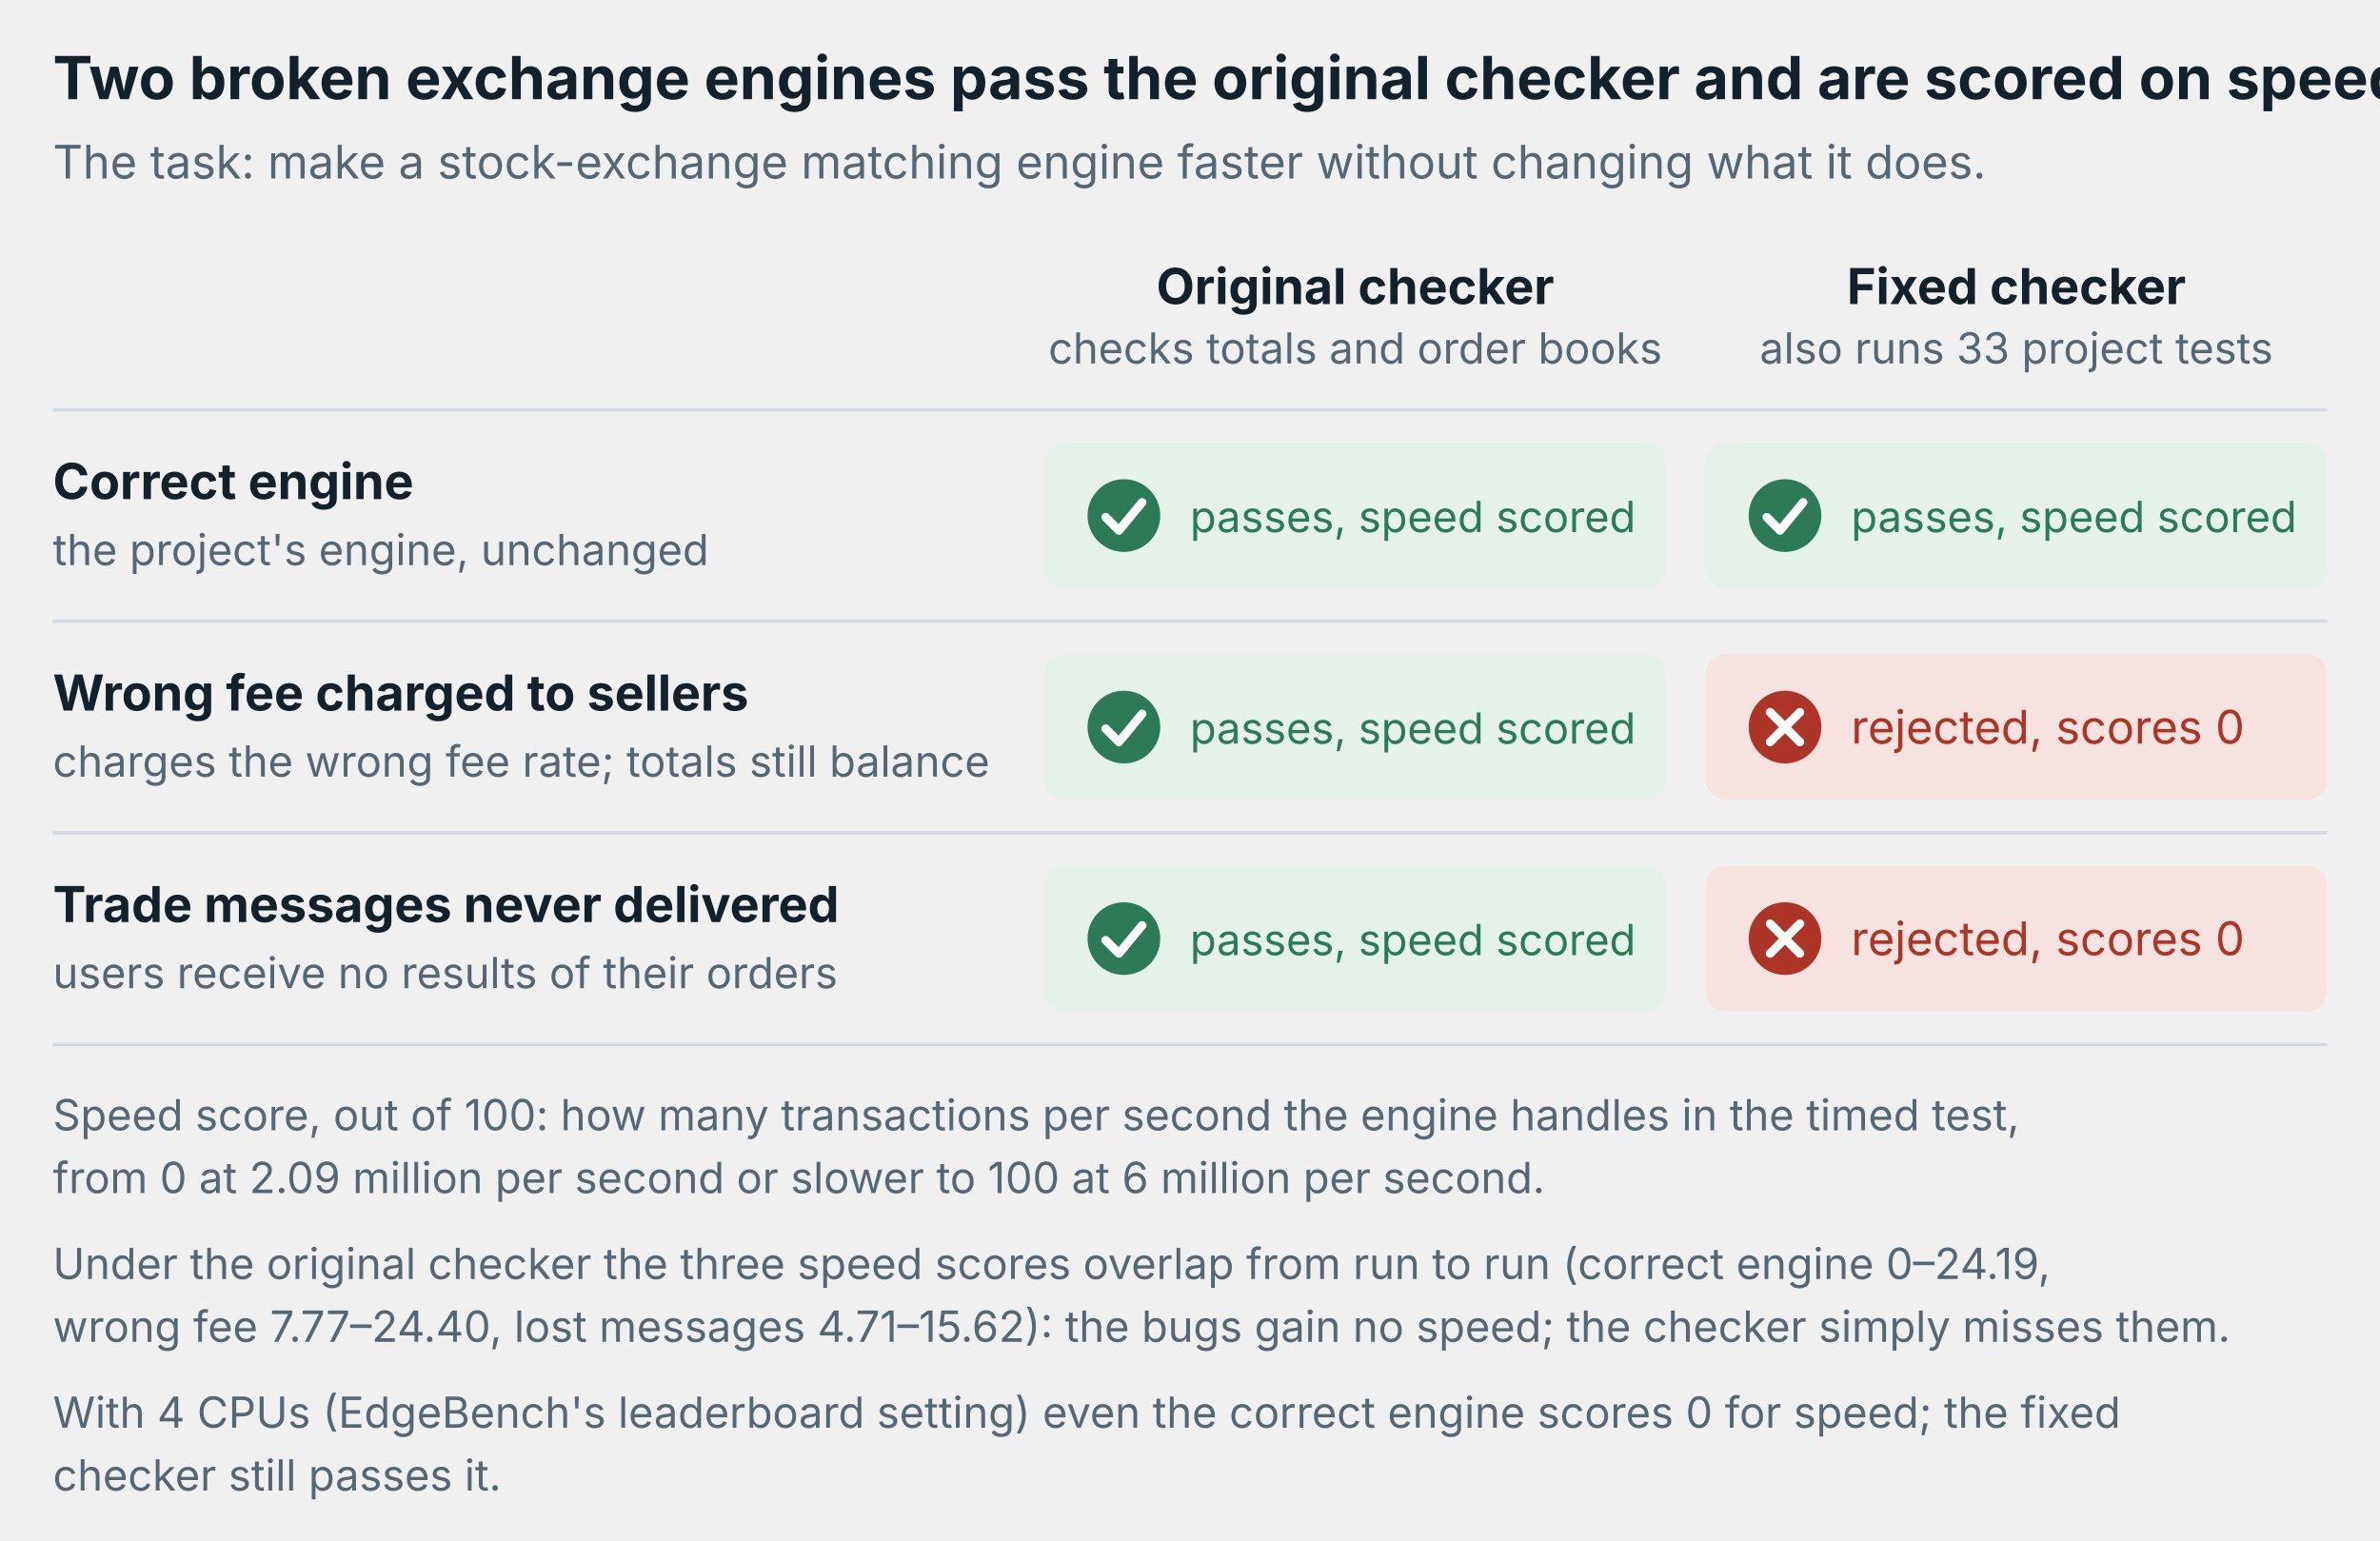
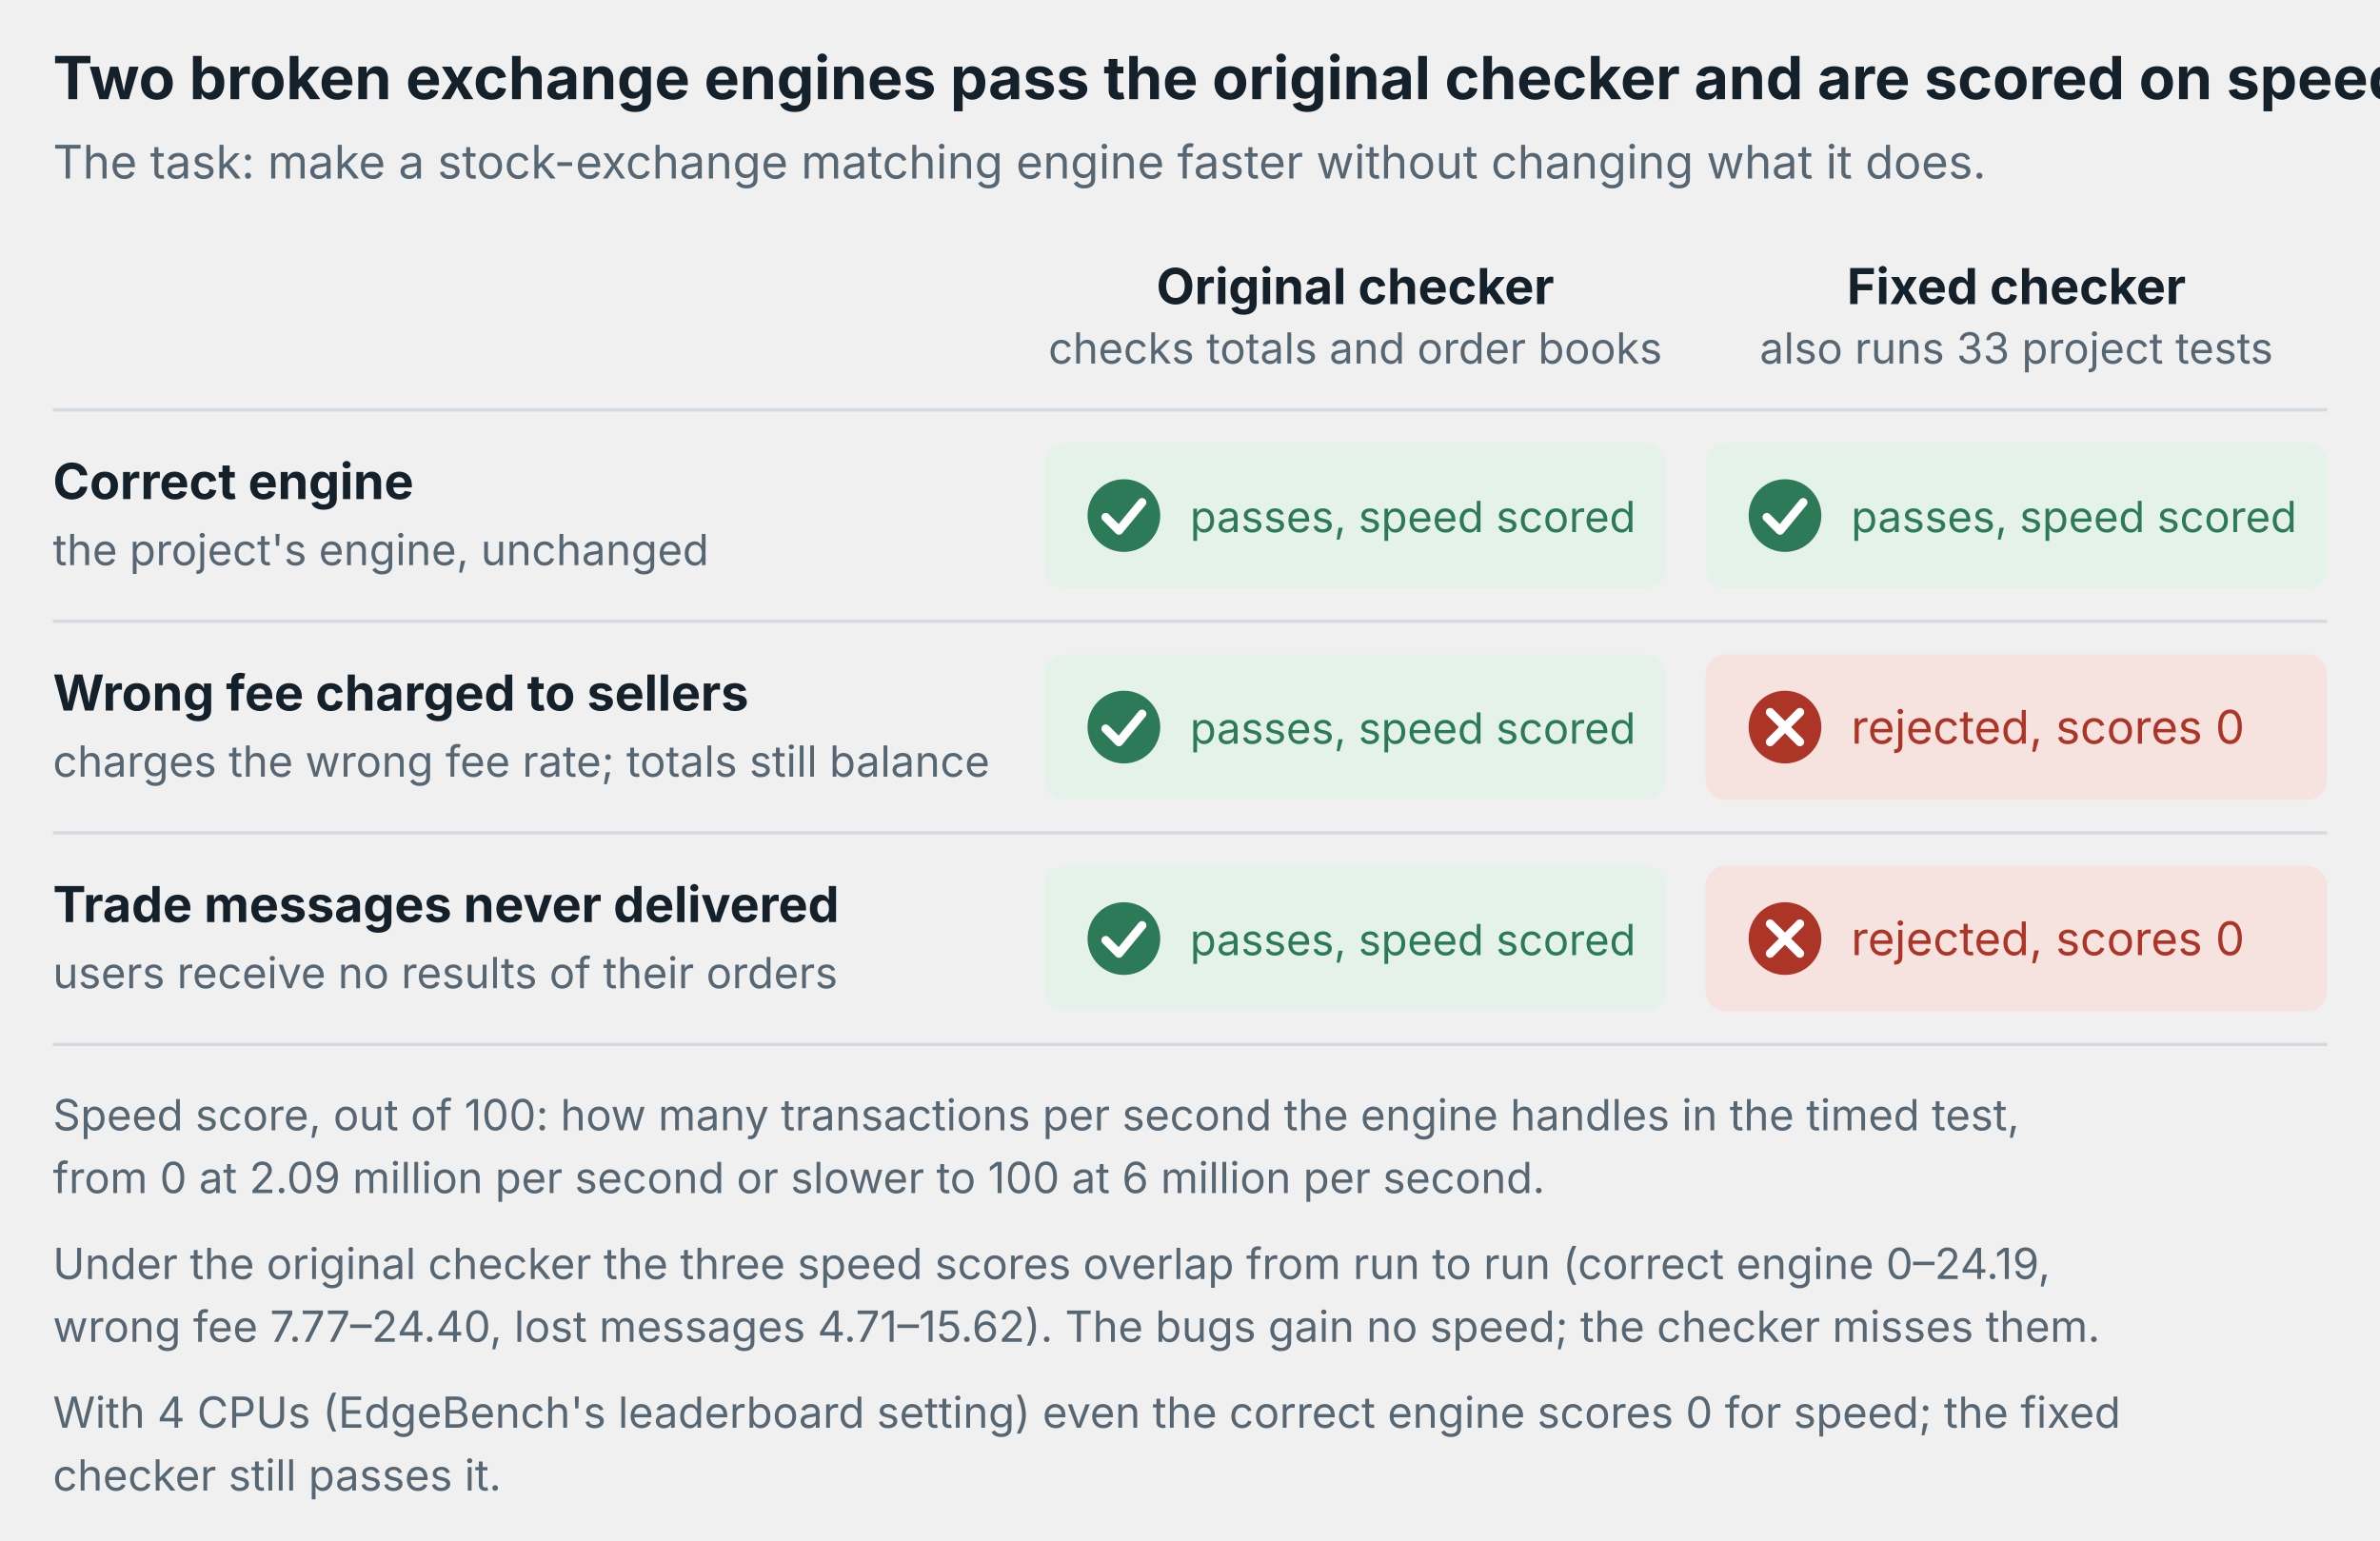
<svg xmlns="http://www.w3.org/2000/svg" viewBox="0 0 720 466" role="img">
  <style>
  .ink{fill:#14212b} .muted{fill:#566773} .rule{stroke:#d3dbe0} .bg{fill:#ffffff}
  .good{fill:#2c7a57} .bad{fill:#ad3528} .warn{fill:#9a6510} .acc{fill:#0f5c78}
  .goodS{stroke:#2c7a57} .badS{stroke:#ad3528} .accS{stroke:#0f5c78} .inkS{stroke:#14212b} .markS{stroke:#ffffff}
  .goodBg{fill:#e4f2ea} .badBg{fill:#f6e2df} .warnBg{fill:#f6ecda} .accBg{fill:#e3eff4}
  text{font-family:"IBM Plex Sans",system-ui,-apple-system,"Segoe UI",sans-serif}
  @media (prefers-color-scheme: dark){
    .ink{fill:#e2e9ed} .muted{fill:#95a6b1} .rule{stroke:#2a3843} .bg{fill:#152029}
    .good{fill:#6cc79a} .bad{fill:#f08a7c} .warn{fill:#e0a64a} .acc{fill:#6cb6d3}
    .goodS{stroke:#6cc79a} .badS{stroke:#f08a7c} .accS{stroke:#6cb6d3} .inkS{stroke:#e2e9ed} .markS{stroke:#152029}
    .goodBg{fill:#15302a} .badBg{fill:#3a1f1c} .warnBg{fill:#352a16} .accBg{fill:#16303c}
  }
</style>
  <text x="16" y="30" font-size="18" font-weight="700" class="ink">Two broken exchange engines pass the original checker and are scored on speed</text>
  <text x="16" y="54" font-size="14" class="muted">The task: make a stock-exchange matching engine faster without changing what it does.</text>
  <text x="410.0" y="92" font-size="15" font-weight="700" text-anchor="middle" class="ink">Original checker</text>
  <text x="410.0" y="110" font-size="13" text-anchor="middle" class="muted">checks totals and order books</text>
  <text x="610.0" y="92" font-size="15" font-weight="700" text-anchor="middle" class="ink">Fixed checker</text>
  <text x="610.0" y="110" font-size="13" text-anchor="middle" class="muted">also runs 33 project tests</text>
  <line x1="16" y1="124" x2="704" y2="124" class="rule" stroke-width="1" />
  <text x="16" y="151" font-size="15" font-weight="700" class="ink">Correct engine</text>
  <text x="16" y="171" font-size="13" class="muted">the project's engine, unchanged</text>
  <rect x="316" y="134" width="188" height="44" rx="6" class="goodBg" />
  <g transform="translate(340,156)">
    <circle r="11" class="good" />
    <path d="M-5.5 0.5 L-1.5 4.5 L5.5 -4" fill="none" class="markS" stroke-width="2.6" stroke-linecap="round" stroke-linejoin="round" />
  </g>
  <text x="360" y="161" font-size="13" class="good">passes, speed scored</text>
  <rect x="516" y="134" width="188" height="44" rx="6" class="goodBg" />
  <g transform="translate(540,156)">
    <circle r="11" class="good" />
    <path d="M-5.5 0.5 L-1.5 4.5 L5.5 -4" fill="none" class="markS" stroke-width="2.6" stroke-linecap="round" stroke-linejoin="round" />
  </g>
  <text x="560" y="161" font-size="13" class="good">passes, speed scored</text>
  <line x1="16" y1="188" x2="704" y2="188" class="rule" stroke-width="1" />
  <text x="16" y="215" font-size="15" font-weight="700" class="ink">Wrong fee charged to sellers</text>
  <text x="16" y="235" font-size="13" class="muted">charges the wrong fee rate; totals still balance</text>
  <rect x="316" y="198" width="188" height="44" rx="6" class="goodBg" />
  <g transform="translate(340,220)">
    <circle r="11" class="good" />
    <path d="M-5.5 0.5 L-1.5 4.5 L5.5 -4" fill="none" class="markS" stroke-width="2.6" stroke-linecap="round" stroke-linejoin="round" />
  </g>
  <text x="360" y="225" font-size="13" class="good">passes, speed scored</text>
  <rect x="516" y="198" width="188" height="44" rx="6" class="badBg" />
  <g transform="translate(540,220)">
    <circle r="11" class="bad" />
    <path d="M-4.5 -4.5 L4.5 4.5 M4.5 -4.5 L-4.5 4.5" fill="none" class="markS" stroke-width="2.6" stroke-linecap="round" stroke-linejoin="round" />
  </g>
  <text x="560" y="225" font-size="14" class="bad">rejected, scores 0</text>
  <line x1="16" y1="252" x2="704" y2="252" class="rule" stroke-width="1" />
  <text x="16" y="279" font-size="15" font-weight="700" class="ink">Trade messages never delivered</text>
  <text x="16" y="299" font-size="13" class="muted">users receive no results of their orders</text>
  <rect x="316" y="262" width="188" height="44" rx="6" class="goodBg" />
  <g transform="translate(340,284)">
    <circle r="11" class="good" />
    <path d="M-5.5 0.5 L-1.5 4.5 L5.5 -4" fill="none" class="markS" stroke-width="2.6" stroke-linecap="round" stroke-linejoin="round" />
  </g>
  <text x="360" y="289" font-size="13" class="good">passes, speed scored</text>
  <rect x="516" y="262" width="188" height="44" rx="6" class="badBg" />
  <g transform="translate(540,284)">
    <circle r="11" class="bad" />
    <path d="M-4.5 -4.5 L4.5 4.5 M4.5 -4.5 L-4.5 4.5" fill="none" class="markS" stroke-width="2.6" stroke-linecap="round" stroke-linejoin="round" />
  </g>
  <text x="560" y="289" font-size="14" class="bad">rejected, scores 0</text>
  <line x1="16" y1="316" x2="704" y2="316" class="rule" stroke-width="1" />
  <text x="16" y="342" font-size="13" class="muted">Speed score, out of 100: how many transactions per second the engine handles in the timed test,</text>
  <text x="16" y="361" font-size="13" class="muted">from 0 at 2.09 million per second or slower to 100 at 6 million per second.</text>
  <text x="16" y="387" font-size="13" class="muted">Under the original checker the three speed scores overlap from run to run (correct engine 0–24.19,</text>
-   <text x="16" y="406" font-size="13" class="muted">wrong fee 7.77–24.40, lost messages 4.71–15.62): the bugs gain no speed; the checker simply misses them.</text>
+   <text x="16" y="406" font-size="13" class="muted">wrong fee 7.77–24.40, lost messages 4.71–15.62). The bugs gain no speed; the checker misses them.</text>
  <text x="16" y="432" font-size="13" class="muted">With 4 CPUs (EdgeBench's leaderboard setting) even the correct engine scores 0 for speed; the fixed</text>
  <text x="16" y="451" font-size="13" class="muted">checker still passes it.</text>
</svg>
